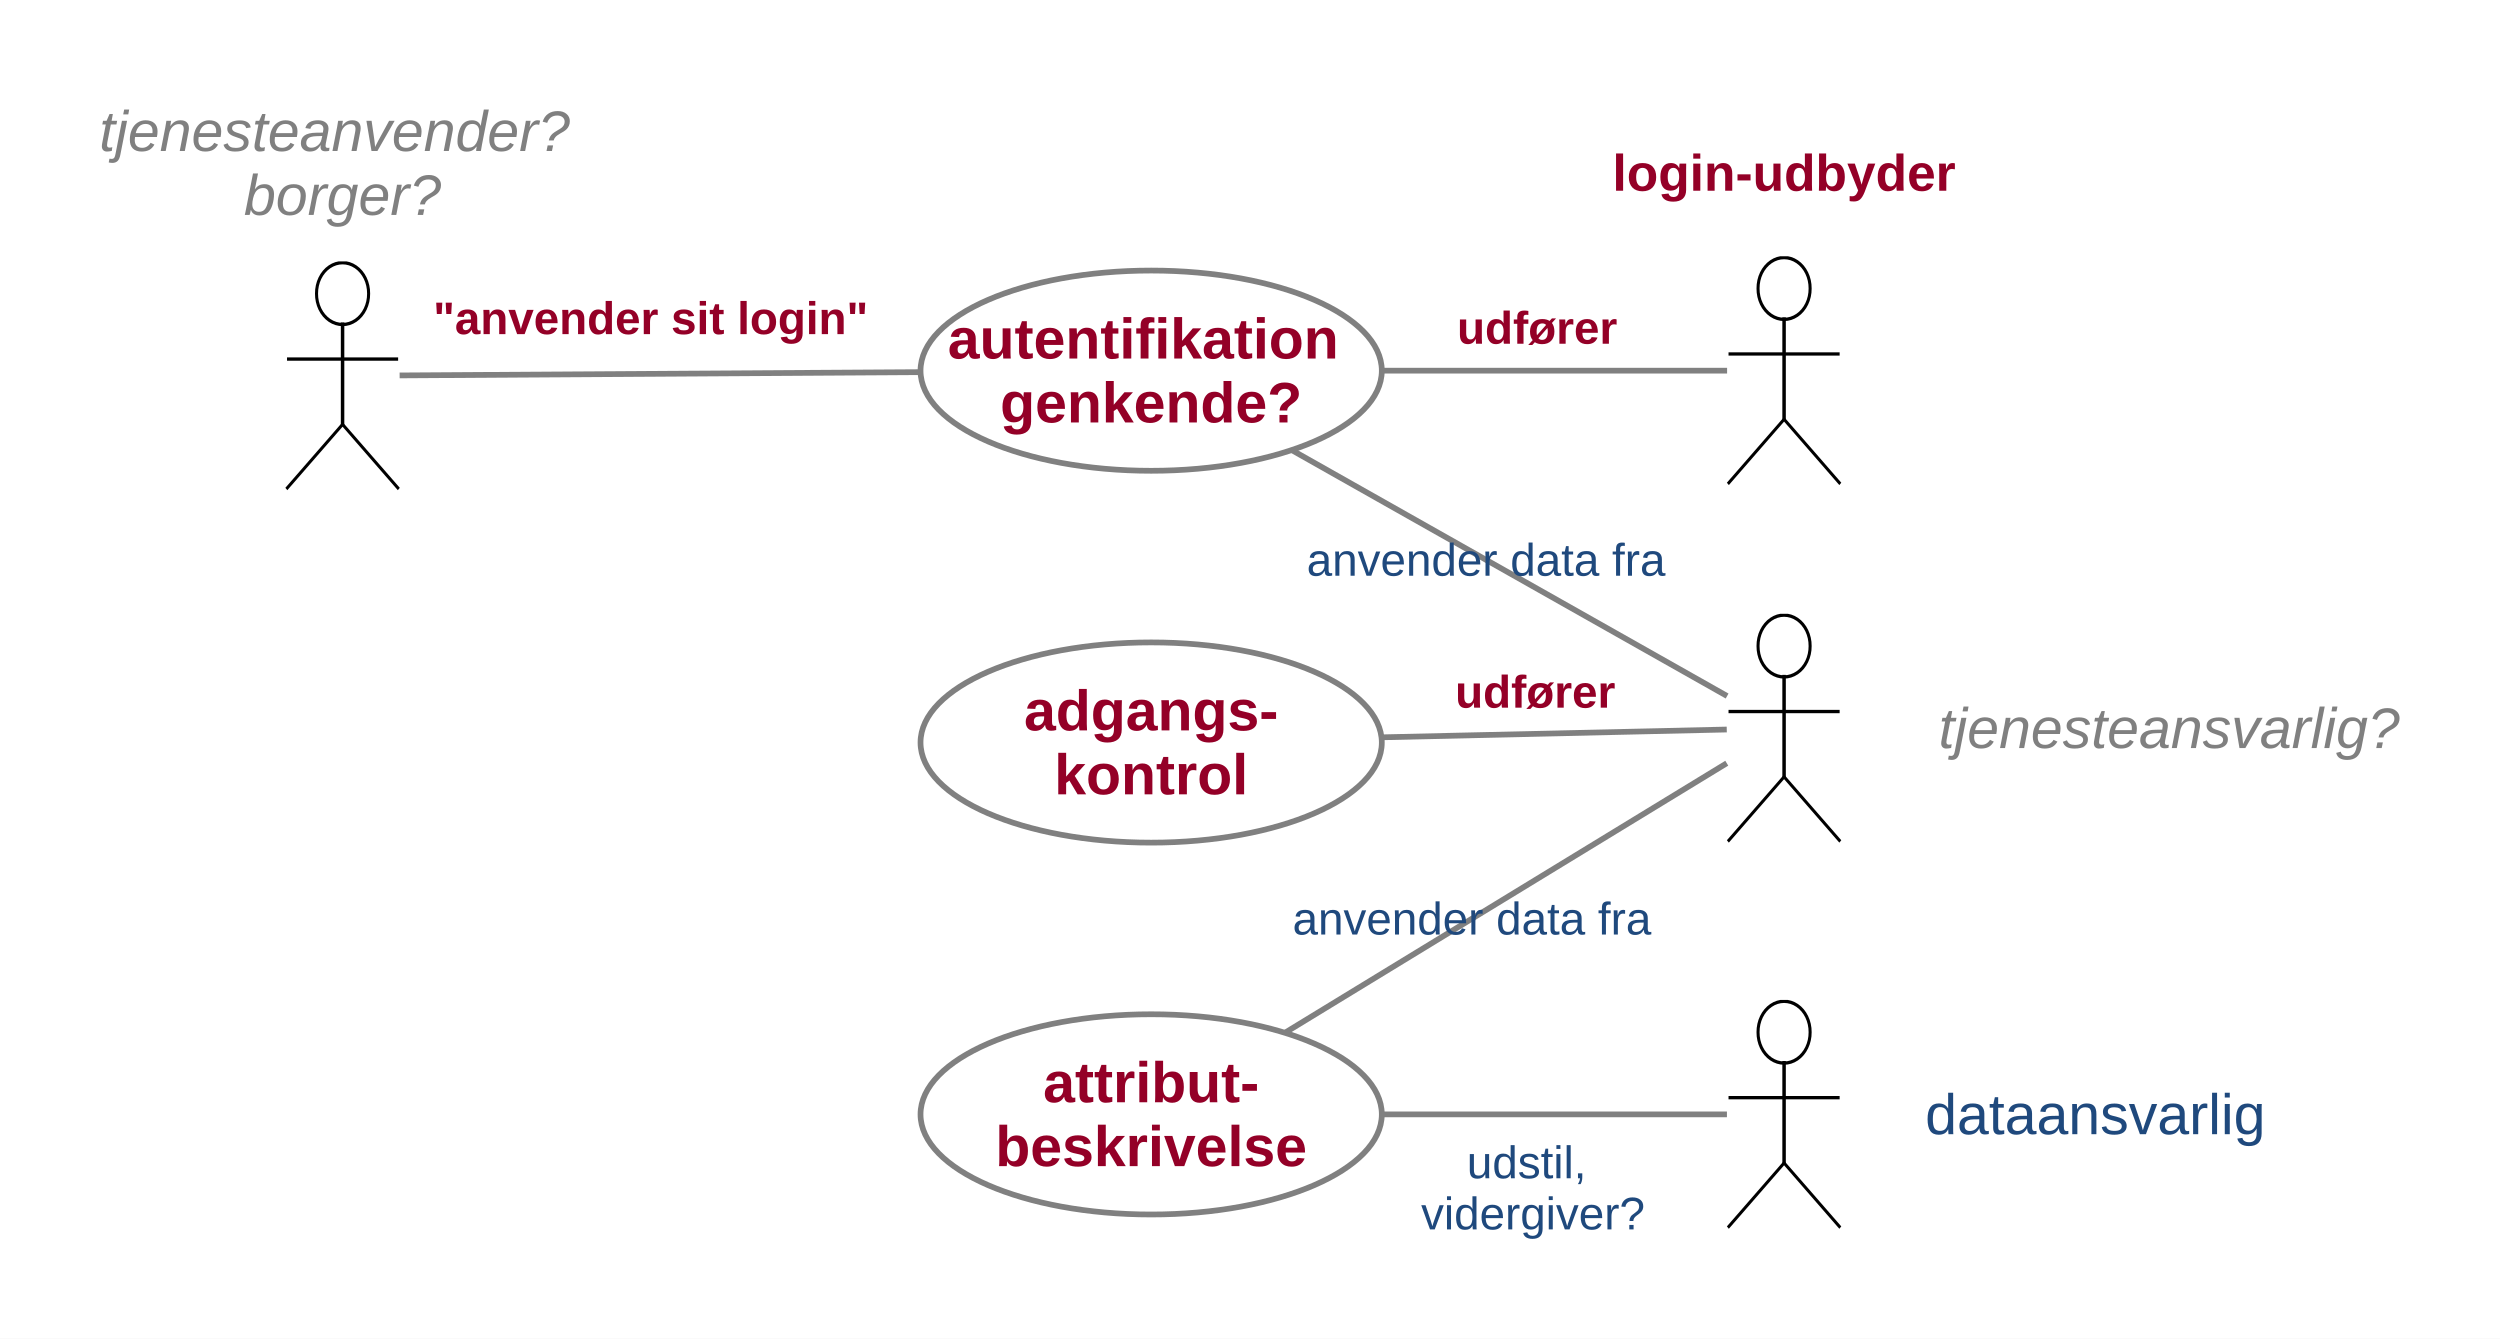
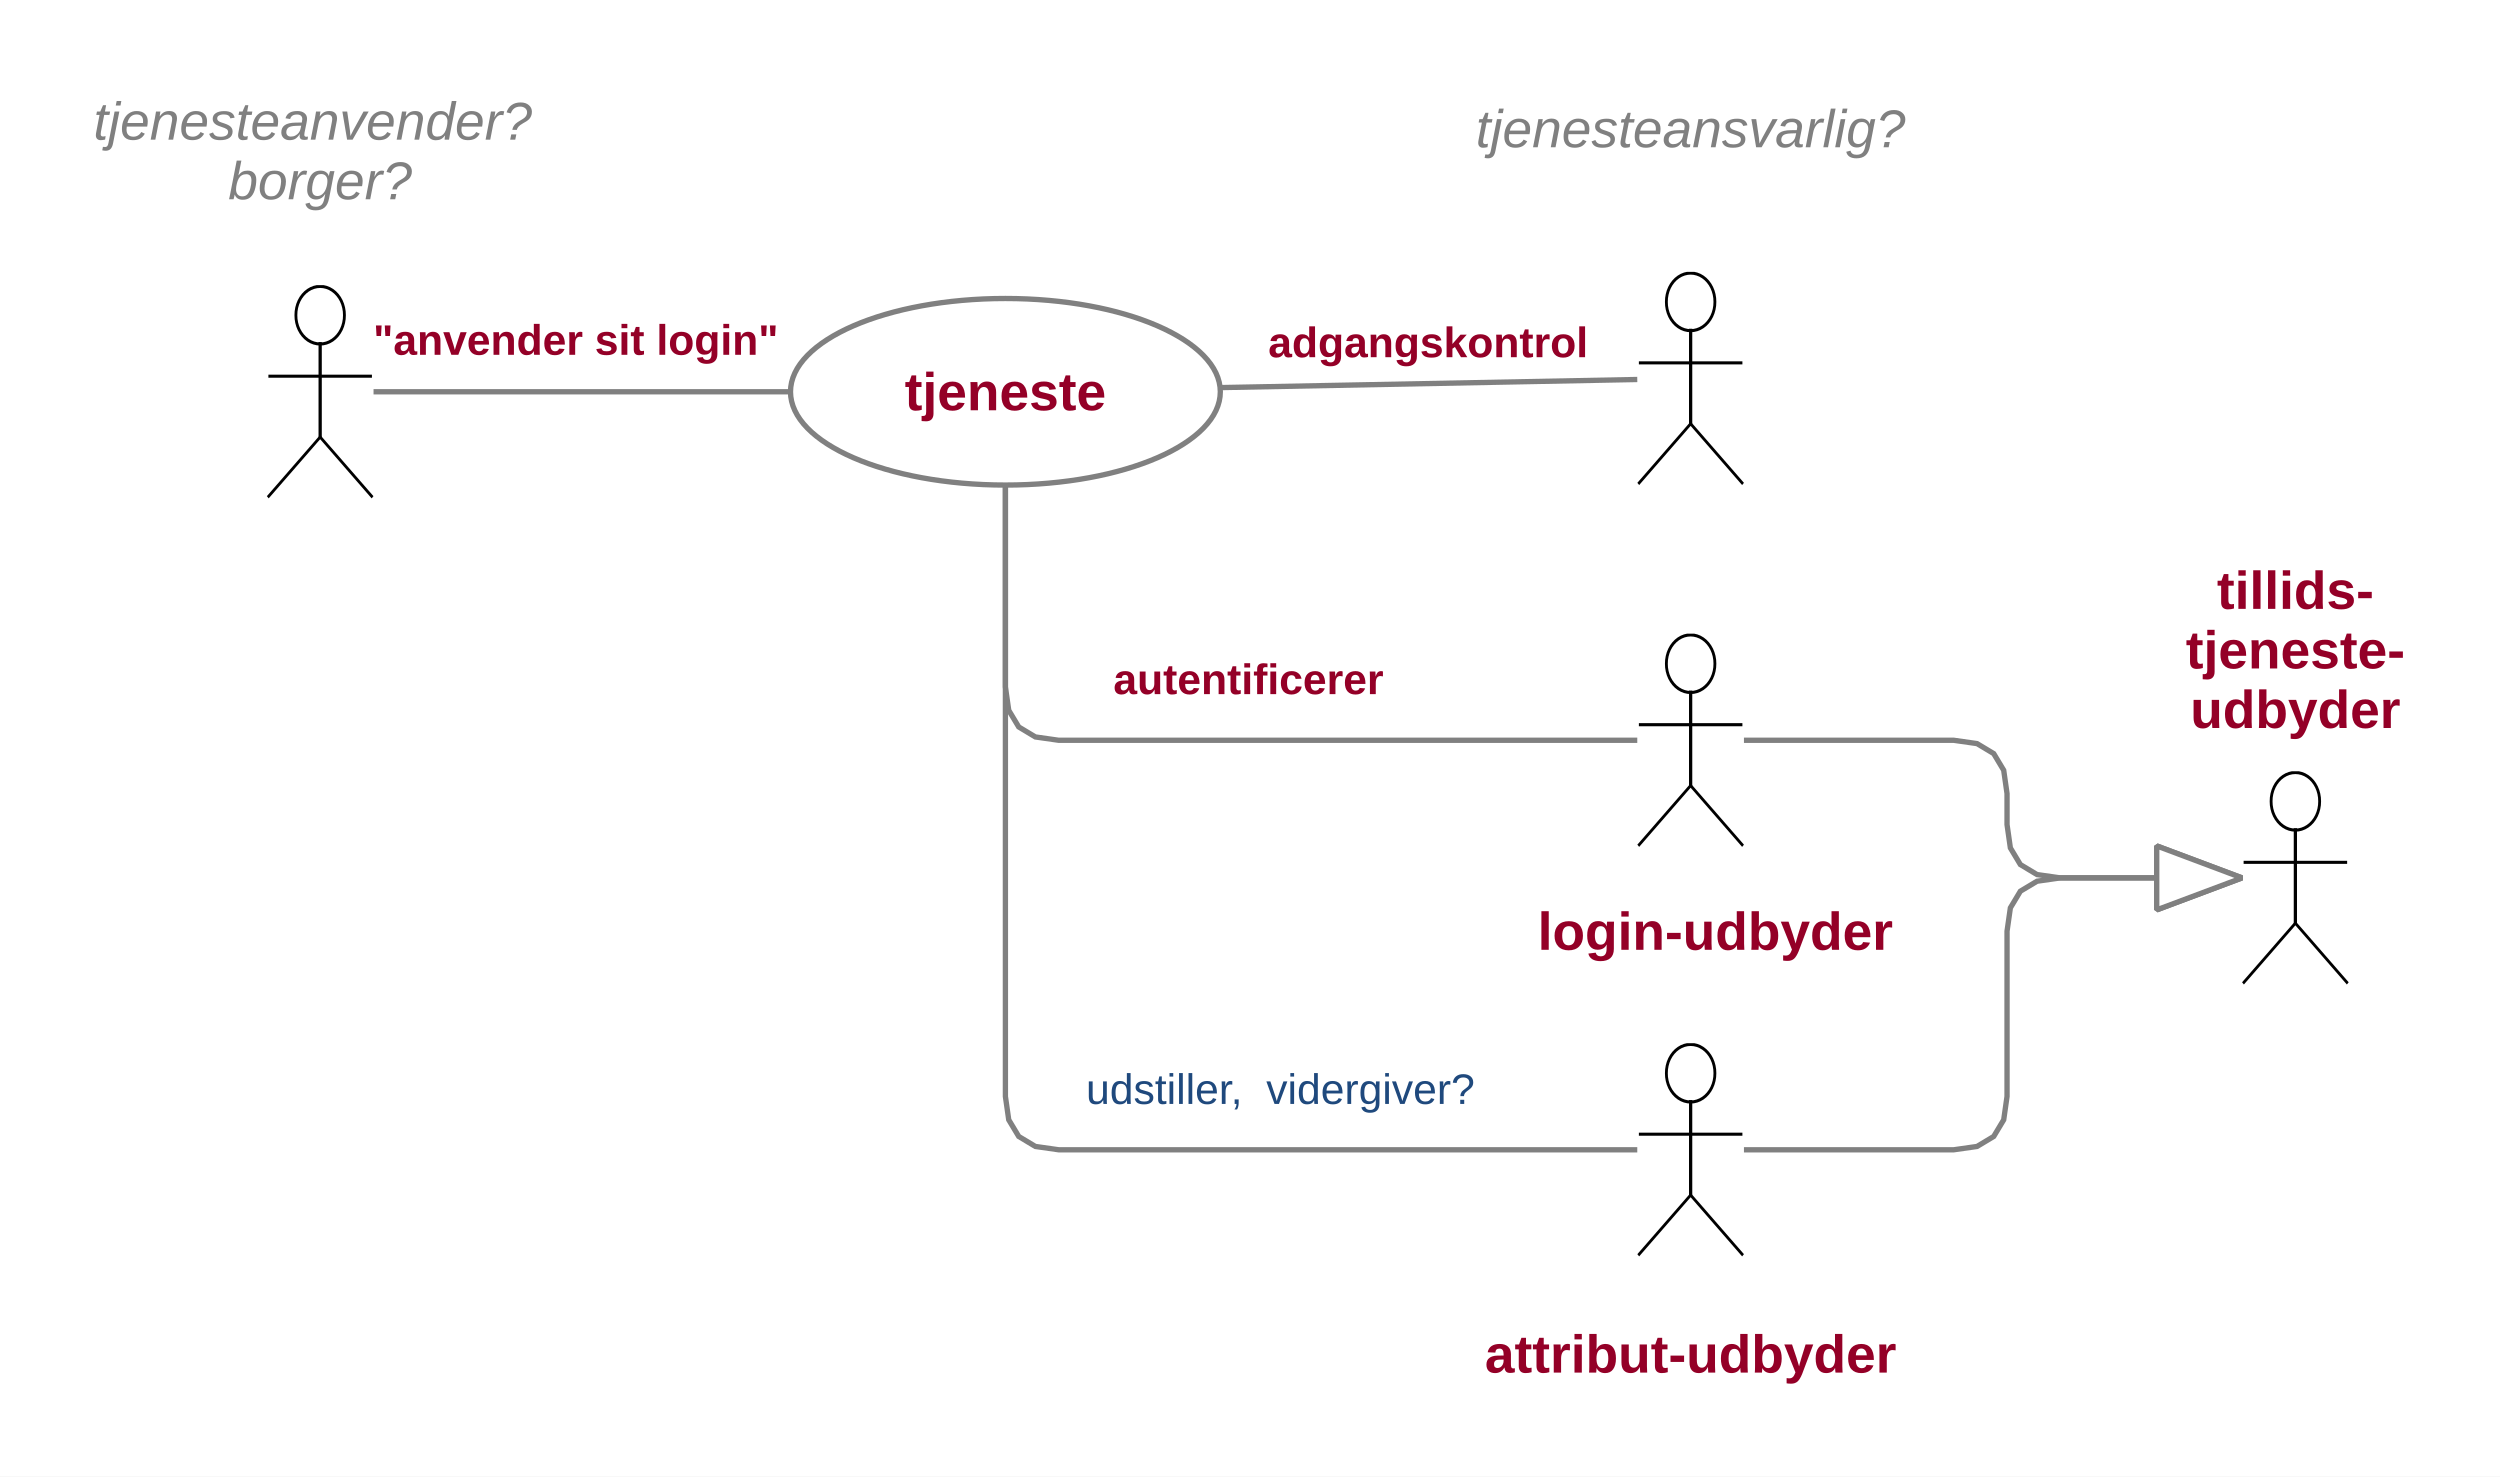
- <svg xmlns="http://www.w3.org/2000/svg" fill-opacity="1" color-rendering="auto" color-interpolation="auto" text-rendering="auto" stroke="black" stroke-linecap="square" width="437" stroke-miterlimit="10" shape-rendering="auto" stroke-opacity="1" fill="black" stroke-dasharray="none" font-weight="normal" stroke-width="1" height="234" font-family="'Dialog'" font-style="normal" stroke-linejoin="miter" font-size="12px" stroke-dashoffset="0" image-rendering="auto">
+ <svg xmlns="http://www.w3.org/2000/svg" fill-opacity="1" color-rendering="auto" color-interpolation="auto" text-rendering="auto" stroke="black" stroke-linecap="square" width="469" stroke-miterlimit="10" shape-rendering="auto" stroke-opacity="1" fill="black" stroke-dasharray="none" font-weight="normal" stroke-width="1" height="277" font-family="'Dialog'" font-style="normal" stroke-linejoin="miter" font-size="12px" stroke-dashoffset="0" image-rendering="auto">
  <defs id="genericDefs" />
  <g>
-     <g fill="white" text-rendering="geometricPrecision" shape-rendering="geometricPrecision" transform="translate(-24,-21)" stroke="white">
-       <rect x="24" width="437" height="234" y="21" clip-path="url(#clipPath2)" stroke="none" />
+     <g fill="white" text-rendering="geometricPrecision" shape-rendering="geometricPrecision" transform="translate(-615,-431)" stroke="white">
+       <rect x="615" width="469" height="277" y="431" clip-path="url(#clipPath2)" stroke="none" />
    </g>
-     <g stroke-linecap="butt" font-size="10px" transform="matrix(1,0,0,1,-24,-21)" fill="rgb(148,0,39)" text-rendering="geometricPrecision" font-family="'Arial'" shape-rendering="geometricPrecision" stroke="rgb(148,0,39)" font-weight="bold" stroke-miterlimit="1.45">
-       <text x="189.668" xml:space="preserve" y="83.674" clip-path="url(#clipPath2)" stroke="none">autentifikation </text>
-       <text x="198.83" xml:space="preserve" y="94.846" clip-path="url(#clipPath2)" stroke="none">genkende?</text>
-     </g>
-     <g stroke-linecap="butt" transform="matrix(1,0,0,1,-24,-21)" fill="gray" text-rendering="geometricPrecision" shape-rendering="geometricPrecision" stroke="gray" stroke-miterlimit="1.45">
-       <ellipse rx="40.317" fill="none" ry="17.5" clip-path="url(#clipPath2)" cx="225.224" cy="85.793" />
-     </g>
-     <g stroke-linecap="butt" font-size="10px" transform="matrix(1,0,0,1,-24,-21)" fill="rgb(148,0,39)" text-rendering="geometricPrecision" font-family="'Arial'" shape-rendering="geometricPrecision" stroke="rgb(148,0,39)" font-weight="bold" stroke-miterlimit="1.45">
-       <text x="203" xml:space="preserve" y="148.674" clip-path="url(#clipPath2)" stroke="none">adgangs-</text>
-       <text x="208.281" xml:space="preserve" y="159.846" clip-path="url(#clipPath2)" stroke="none">kontrol</text>
-     </g>
-     <g stroke-linecap="butt" transform="matrix(1,0,0,1,-24,-21)" fill="gray" text-rendering="geometricPrecision" shape-rendering="geometricPrecision" stroke="gray" stroke-miterlimit="1.45">
-       <ellipse rx="40.317" fill="none" ry="17.5" clip-path="url(#clipPath2)" cx="225.224" cy="150.793" />
-     </g>
-     <g text-rendering="geometricPrecision" shape-rendering="geometricPrecision" transform="matrix(0.4914,0,0,0.5809,301.784,174.7929)">
+     <g text-rendering="geometricPrecision" shape-rendering="geometricPrecision" transform="matrix(0.4914,0,0,0.5809,307.0905,118.8761)">
      <g clip-path="url(#clipPath3)">
        <svg opacity="1" writing-mode="lr-tb" stop-color="rgb(0, 0, 0)" shape-rendering="auto" glyph-orientation-horizontal="0deg" color-profile="auto" lighting-color="rgb(255, 255, 255)" color="rgb(0, 0, 0)" font-weight="400" alignment-baseline="auto" font-style="normal" version="1.0" color-interpolation-filters="linearrgb" text-anchor="start" stroke-linecap="butt" color-interpolation="srgb" font-variant="normal" word-spacing="normal" fill-opacity="1" text-rendering="auto" clip-path="none" text-decoration="none" letter-spacing="normal" glyph-orientation-vertical="auto" display="inline" font-size-adjust="none" overflow="hidden" fill="rgb(0, 0, 0)" font-stretch="normal" stroke-dasharray="none" id="svg1.svg2" stroke-miterlimit="4" stop-opacity="1" color-rendering="auto" font-size="12" pointer-events="visiblepainted" mask="none" direction="ltr" baseline-shift="baseline" enable-background="accumulate" fill-rule="nonzero" image-rendering="auto" stroke-dashoffset="0" marker-end="none" width="41" clip="auto" cursor="auto" stroke="none" filter="none" visibility="visible" kerning="auto" stroke-width="1" font-family="&quot;Arial&quot;,&quot;Helvetica&quot;,sans-serif" flood-opacity="1" clip-rule="nonzero" src="none" height="68.997" unicode-bidi="normal" stroke-linejoin="miter" stroke-opacity="1" flood-color="rgb(0, 0, 0)" dominant-baseline="auto" marker-start="none" marker-mid="none">
          <defs id="svg1.defs4">
            <clipPath clipPathUnits="userSpaceOnUse" id="clipPath1">
-               <path d="M0 0 L437 0 L437 234 L0 234 L0 0 Z" />
+               <path d="M0 0 L469 0 L469 277 L0 277 L0 0 Z" />
            </clipPath>
            <clipPath clipPathUnits="userSpaceOnUse" id="clipPath2">
-               <path d="M24 21 L461 21 L461 255 L24 255 L24 21 Z" />
+               <path d="M615 431 L1084 431 L1084 708 L615 708 L615 431 Z" />
            </clipPath>
            <clipPath clipPathUnits="userSpaceOnUse" id="clipPath3">
-               <path d="M-614.086 -300.888 L275.145 -300.888 L275.145 101.919 L-614.086 101.919 L-614.086 -300.888 Z" />
+               <path d="M-624.884 -204.633 L329.462 -204.633 L329.462 272.194 L-624.884 272.194 L-624.884 -204.633 Z" />
            </clipPath>
            <clipPath clipPathUnits="userSpaceOnUse" id="clipPath4">
-               <path d="M-101.351 -78.645 L787.88 -78.645 L787.88 324.162 L-101.351 324.162 L-101.351 -78.645 Z" />
+               <path d="M-101.721 -92.09 L852.625 -92.09 L852.625 384.738 L-101.721 384.738 L-101.721 -92.09 Z" />
            </clipPath>
            <clipPath clipPathUnits="userSpaceOnUse" id="clipPath5">
-               <path d="M-614.086 -184.694 L275.145 -184.694 L275.145 218.113 L-614.086 218.113 L-614.086 -184.694 Z" />
+               <path d="M-624.884 -336.876 L329.462 -336.876 L329.462 139.951 L-624.884 139.951 L-624.884 -336.876 Z" />
            </clipPath>
            <clipPath clipPathUnits="userSpaceOnUse" id="clipPath6">
-               <path d="M-614.086 -77.106 L275.145 -77.106 L275.145 325.701 L-614.086 325.701 L-614.086 -77.106 Z" />
+               <path d="M-624.884 -87.786 L329.462 -87.786 L329.462 389.041 L-624.884 389.041 L-624.884 -87.786 Z" />
+             </clipPath>
+             <clipPath clipPathUnits="userSpaceOnUse" id="clipPath7">
+               <path d="M-855.734 -249.074 L98.612 -249.074 L98.612 227.753 L-855.734 227.753 L-855.734 -249.074 Z" />
            </clipPath>
          </defs>
          <g id="svg1.layer1" transform="translate(-29.5,-42.95948)">
            <a id="svg1.a3142" transform="matrix(1.087391,0,0,1,-4.4742,0)">
              <path transform="translate(11.58689,5.290899)" style="fill:none;fill-rule:evenodd;stroke:#000000;stroke-width:1px;stroke-linecap:butt;stroke-linejoin:miter;stroke-opacity:1" id="svg1.path2160" d="M 47.029 47.37 A 8.52 9.201 0 1 1  29.99,47.37 A 8.52 9.201 0 1 1  47.029 47.37 z" />
            </a>
            <path style="fill:none" d="M 47.711 48.392 A 3.749 0 0 1 1  40.213,48.392 A 3.749 0 0 1 1  47.711 48.392 z" id="svg1.path3134" />
            <path style="fill:none;fill-rule:evenodd;stroke:#000000;stroke-width:1.243px;stroke-linecap:butt;stroke-linejoin:miter;stroke-opacity:1" d="M 50,61.337 C 50,91.363 50,92.248 50,92.248" id="svg1.path3136" />
            <path style="fill:none;fill-rule:evenodd;stroke:#000000;stroke-width:1px;stroke-linecap:butt;stroke-linejoin:miter;stroke-opacity:1" d="M 69.761,72.362 C 69.761,72.362 69.761,72.362 50.239,72.362 C 30.239,72.362 30.239,72.362 30.239,72.362 L 30.239,72.362" id="svg1.path3138" />
            <path style="fill:none;fill-rule:evenodd;stroke:#000000;stroke-width:1px;stroke-linecap:butt;stroke-linejoin:miter;stroke-opacity:1" d="M 30,111.457 C 30,111.457 30,111.457 50,92.014 C 70,111.457 70,111.457 70,111.457" id="svg1.path3140" />
          </g>
        </svg>
      </g>
    </g>
-     <g stroke-linecap="butt" font-size="10px" transform="matrix(1,0,0,1,-24,-21)" fill="rgb(31,73,125)" text-rendering="geometricPrecision" font-family="'Arial'" shape-rendering="geometricPrecision" stroke="rgb(31,73,125)" stroke-miterlimit="1.45">
-       <text x="360.52" xml:space="preserve" y="219.26" clip-path="url(#clipPath2)" stroke="none">dataansvarlig</text>
+     <g stroke-linecap="butt" font-size="10px" transform="matrix(1,0,0,1,-615,-431)" fill="rgb(148,0,39)" text-rendering="geometricPrecision" font-family="'Arial'" shape-rendering="geometricPrecision" stroke="rgb(148,0,39)" font-weight="bold" stroke-miterlimit="1.45">
+       <text x="903.466" xml:space="preserve" y="609.191" clip-path="url(#clipPath2)" stroke="none">login-udbyder</text>
    </g>
-     <g text-rendering="geometricPrecision" shape-rendering="geometricPrecision" transform="matrix(0.4914,0,0,0.5809,49.8075,45.6869)">
+     <g stroke-linecap="butt" font-size="10px" transform="matrix(1,0,0,1,-615,-431)" fill="rgb(148,0,39)" text-rendering="geometricPrecision" font-family="'Arial'" shape-rendering="geometricPrecision" stroke="rgb(148,0,39)" font-weight="bold" stroke-miterlimit="1.45">
+       <text x="784.718" xml:space="preserve" y="507.964" clip-path="url(#clipPath2)" stroke="none">tjeneste</text>
+     </g>
+     <g stroke-linecap="butt" transform="matrix(1,0,0,1,-615,-431)" fill="gray" text-rendering="geometricPrecision" shape-rendering="geometricPrecision" stroke="gray" stroke-miterlimit="1.45">
+       <ellipse rx="40.317" fill="none" ry="17.5" clip-path="url(#clipPath2)" cx="803.614" cy="504.497" />
+     </g>
+     <g text-rendering="geometricPrecision" shape-rendering="geometricPrecision" transform="matrix(0.4914,0,0,0.5809,49.9892,53.497)">
      <g clip-path="url(#clipPath4)">
        <svg opacity="1" writing-mode="lr-tb" stop-color="rgb(0, 0, 0)" shape-rendering="auto" glyph-orientation-horizontal="0deg" color-profile="auto" lighting-color="rgb(255, 255, 255)" color="rgb(0, 0, 0)" font-weight="400" alignment-baseline="auto" font-style="normal" version="1.0" color-interpolation-filters="linearrgb" text-anchor="start" stroke-linecap="butt" color-interpolation="srgb" font-variant="normal" word-spacing="normal" fill-opacity="1" text-rendering="auto" clip-path="none" text-decoration="none" letter-spacing="normal" glyph-orientation-vertical="auto" display="inline" font-size-adjust="none" overflow="hidden" fill="rgb(0, 0, 0)" font-stretch="normal" stroke-dasharray="none" id="svg2.svg2" stroke-miterlimit="4" stop-opacity="1" color-rendering="auto" font-size="12" pointer-events="visiblepainted" mask="none" direction="ltr" baseline-shift="baseline" enable-background="accumulate" fill-rule="nonzero" image-rendering="auto" stroke-dashoffset="0" marker-end="none" width="41" clip="auto" cursor="auto" stroke="none" filter="none" visibility="visible" kerning="auto" stroke-width="1" font-family="&quot;Arial&quot;,&quot;Helvetica&quot;,sans-serif" flood-opacity="1" clip-rule="nonzero" src="none" height="68.997" unicode-bidi="normal" stroke-linejoin="miter" stroke-opacity="1" flood-color="rgb(0, 0, 0)" dominant-baseline="auto" marker-start="none" marker-mid="none">
          <defs id="svg2.defs4" />
          <g id="svg2.layer1" transform="translate(-29.5,-42.95948)">
            <a id="svg2.a3142" transform="matrix(1.087391,0,0,1,-4.4742,0)">
              <path transform="translate(11.58689,5.290899)" style="fill:none;fill-rule:evenodd;stroke:#000000;stroke-width:1px;stroke-linecap:butt;stroke-linejoin:miter;stroke-opacity:1" id="svg2.path2160" d="M 47.029 47.37 A 8.52 9.201 0 1 1  29.99,47.37 A 8.52 9.201 0 1 1  47.029 47.37 z" />
            </a>
            <path style="fill:none" d="M 47.711 48.392 A 3.749 0 0 1 1  40.213,48.392 A 3.749 0 0 1 1  47.711 48.392 z" id="svg2.path3134" />
            <path style="fill:none;fill-rule:evenodd;stroke:#000000;stroke-width:1.243px;stroke-linecap:butt;stroke-linejoin:miter;stroke-opacity:1" d="M 50,61.337 C 50,91.363 50,92.248 50,92.248" id="svg2.path3136" />
            <path style="fill:none;fill-rule:evenodd;stroke:#000000;stroke-width:1px;stroke-linecap:butt;stroke-linejoin:miter;stroke-opacity:1" d="M 69.761,72.362 C 69.761,72.362 69.761,72.362 50.239,72.362 C 30.239,72.362 30.239,72.362 30.239,72.362 L 30.239,72.362" id="svg2.path3138" />
            <path style="fill:none;fill-rule:evenodd;stroke:#000000;stroke-width:1px;stroke-linecap:butt;stroke-linejoin:miter;stroke-opacity:1" d="M 30,111.457 C 30,111.457 30,111.457 50,92.014 C 70,111.457 70,111.457 70,111.457" id="svg2.path3140" />
          </g>
        </svg>
      </g>
    </g>
-     <g stroke-linecap="butt" font-size="10px" transform="matrix(1,0,0,1,-24,-21)" fill="gray" text-rendering="geometricPrecision" font-family="'Arial'" shape-rendering="geometricPrecision" font-style="italic" stroke="gray" stroke-miterlimit="1.45">
-       <text x="41.35" xml:space="preserve" y="47.396" clip-path="url(#clipPath2)" stroke="none">tjenesteanvender? </text>
-       <text x="66.648" xml:space="preserve" y="58.568" clip-path="url(#clipPath2)" stroke="none">borger?</text>
+     <g stroke-linecap="butt" font-size="10px" transform="matrix(1,0,0,1,-615,-431)" fill="gray" text-rendering="geometricPrecision" font-family="'Arial'" shape-rendering="geometricPrecision" font-style="italic" stroke="gray" stroke-miterlimit="1.45">
+       <text x="632.532" xml:space="preserve" y="457.207" clip-path="url(#clipPath2)" stroke="none">tjenesteanvender? </text>
+       <text x="657.83" xml:space="preserve" y="468.379" clip-path="url(#clipPath2)" stroke="none">borger?</text>
    </g>
-     <g text-rendering="geometricPrecision" shape-rendering="geometricPrecision" transform="matrix(0.4914,0,0,0.5809,301.784,107.2929)">
+     <g text-rendering="geometricPrecision" shape-rendering="geometricPrecision" transform="matrix(0.4914,0,0,0.5809,307.0905,195.6992)">
      <g clip-path="url(#clipPath5)">
        <svg opacity="1" writing-mode="lr-tb" stop-color="rgb(0, 0, 0)" shape-rendering="auto" glyph-orientation-horizontal="0deg" color-profile="auto" lighting-color="rgb(255, 255, 255)" color="rgb(0, 0, 0)" font-weight="400" alignment-baseline="auto" font-style="normal" version="1.0" color-interpolation-filters="linearrgb" text-anchor="start" stroke-linecap="butt" color-interpolation="srgb" font-variant="normal" word-spacing="normal" fill-opacity="1" text-rendering="auto" clip-path="none" text-decoration="none" letter-spacing="normal" glyph-orientation-vertical="auto" display="inline" font-size-adjust="none" overflow="hidden" fill="rgb(0, 0, 0)" font-stretch="normal" stroke-dasharray="none" id="svg3.svg2" stroke-miterlimit="4" stop-opacity="1" color-rendering="auto" font-size="12" pointer-events="visiblepainted" mask="none" direction="ltr" baseline-shift="baseline" enable-background="accumulate" fill-rule="nonzero" image-rendering="auto" stroke-dashoffset="0" marker-end="none" width="41" clip="auto" cursor="auto" stroke="none" filter="none" visibility="visible" kerning="auto" stroke-width="1" font-family="&quot;Arial&quot;,&quot;Helvetica&quot;,sans-serif" flood-opacity="1" clip-rule="nonzero" src="none" height="68.997" unicode-bidi="normal" stroke-linejoin="miter" stroke-opacity="1" flood-color="rgb(0, 0, 0)" dominant-baseline="auto" marker-start="none" marker-mid="none">
          <defs id="svg3.defs4" />
          <g id="svg3.layer1" transform="translate(-29.5,-42.95948)">
            <a id="svg3.a3142" transform="matrix(1.087391,0,0,1,-4.4742,0)">
              <path transform="translate(11.58689,5.290899)" style="fill:none;fill-rule:evenodd;stroke:#000000;stroke-width:1px;stroke-linecap:butt;stroke-linejoin:miter;stroke-opacity:1" id="svg3.path2160" d="M 47.029 47.37 A 8.52 9.201 0 1 1  29.99,47.37 A 8.52 9.201 0 1 1  47.029 47.37 z" />
            </a>
            <path style="fill:none" d="M 47.711 48.392 A 3.749 0 0 1 1  40.213,48.392 A 3.749 0 0 1 1  47.711 48.392 z" id="svg3.path3134" />
            <path style="fill:none;fill-rule:evenodd;stroke:#000000;stroke-width:1.243px;stroke-linecap:butt;stroke-linejoin:miter;stroke-opacity:1" d="M 50,61.337 C 50,91.363 50,92.248 50,92.248" id="svg3.path3136" />
            <path style="fill:none;fill-rule:evenodd;stroke:#000000;stroke-width:1px;stroke-linecap:butt;stroke-linejoin:miter;stroke-opacity:1" d="M 69.761,72.362 C 69.761,72.362 69.761,72.362 50.239,72.362 C 30.239,72.362 30.239,72.362 30.239,72.362 L 30.239,72.362" id="svg3.path3138" />
            <path style="fill:none;fill-rule:evenodd;stroke:#000000;stroke-width:1px;stroke-linecap:butt;stroke-linejoin:miter;stroke-opacity:1" d="M 30,111.457 C 30,111.457 30,111.457 50,92.014 C 70,111.457 70,111.457 70,111.457" id="svg3.path3140" />
          </g>
        </svg>
      </g>
    </g>
-     <g stroke-linecap="butt" font-size="10px" transform="matrix(1,0,0,1,-24,-21)" fill="gray" text-rendering="geometricPrecision" font-family="'Arial'" shape-rendering="geometricPrecision" font-style="italic" stroke="gray" stroke-miterlimit="1.45">
-       <text x="362.871" xml:space="preserve" y="151.76" clip-path="url(#clipPath2)" stroke="none">tjenesteansvarlig?</text>
+     <g stroke-linecap="butt" font-size="10px" transform="matrix(1,0,0,1,-615,-431)" fill="rgb(148,0,39)" text-rendering="geometricPrecision" font-family="'Arial'" shape-rendering="geometricPrecision" stroke="rgb(148,0,39)" font-weight="bold" stroke-miterlimit="1.45">
+       <text x="893.557" xml:space="preserve" y="688.503" clip-path="url(#clipPath2)" stroke="none">attribut-udbyder</text>
    </g>
-     <g text-rendering="geometricPrecision" shape-rendering="geometricPrecision" transform="matrix(0.4914,0,0,0.5809,301.784,44.7929)">
+     <g text-rendering="geometricPrecision" shape-rendering="geometricPrecision" transform="matrix(0.4914,0,0,0.5809,307.0905,50.997)">
      <g clip-path="url(#clipPath6)">
        <svg opacity="1" writing-mode="lr-tb" stop-color="rgb(0, 0, 0)" shape-rendering="auto" glyph-orientation-horizontal="0deg" color-profile="auto" lighting-color="rgb(255, 255, 255)" color="rgb(0, 0, 0)" font-weight="400" alignment-baseline="auto" font-style="normal" version="1.0" color-interpolation-filters="linearrgb" text-anchor="start" stroke-linecap="butt" color-interpolation="srgb" font-variant="normal" word-spacing="normal" fill-opacity="1" text-rendering="auto" clip-path="none" text-decoration="none" letter-spacing="normal" glyph-orientation-vertical="auto" display="inline" font-size-adjust="none" overflow="hidden" fill="rgb(0, 0, 0)" font-stretch="normal" stroke-dasharray="none" id="svg4.svg2" stroke-miterlimit="4" stop-opacity="1" color-rendering="auto" font-size="12" pointer-events="visiblepainted" mask="none" direction="ltr" baseline-shift="baseline" enable-background="accumulate" fill-rule="nonzero" image-rendering="auto" stroke-dashoffset="0" marker-end="none" width="41" clip="auto" cursor="auto" stroke="none" filter="none" visibility="visible" kerning="auto" stroke-width="1" font-family="&quot;Arial&quot;,&quot;Helvetica&quot;,sans-serif" flood-opacity="1" clip-rule="nonzero" src="none" height="68.997" unicode-bidi="normal" stroke-linejoin="miter" stroke-opacity="1" flood-color="rgb(0, 0, 0)" dominant-baseline="auto" marker-start="none" marker-mid="none">
          <defs id="svg4.defs4" />
          <g id="svg4.layer1" transform="translate(-29.5,-42.95948)">
            <a id="svg4.a3142" transform="matrix(1.087391,0,0,1,-4.4742,0)">
              <path transform="translate(11.58689,5.290899)" style="fill:none;fill-rule:evenodd;stroke:#000000;stroke-width:1px;stroke-linecap:butt;stroke-linejoin:miter;stroke-opacity:1" id="svg4.path2160" d="M 47.029 47.37 A 8.52 9.201 0 1 1  29.99,47.37 A 8.52 9.201 0 1 1  47.029 47.37 z" />
            </a>
            <path style="fill:none" d="M 47.711 48.392 A 3.749 0 0 1 1  40.213,48.392 A 3.749 0 0 1 1  47.711 48.392 z" id="svg4.path3134" />
            <path style="fill:none;fill-rule:evenodd;stroke:#000000;stroke-width:1.243px;stroke-linecap:butt;stroke-linejoin:miter;stroke-opacity:1" d="M 50,61.337 C 50,91.363 50,92.248 50,92.248" id="svg4.path3136" />
            <path style="fill:none;fill-rule:evenodd;stroke:#000000;stroke-width:1px;stroke-linecap:butt;stroke-linejoin:miter;stroke-opacity:1" d="M 69.761,72.362 C 69.761,72.362 69.761,72.362 50.239,72.362 C 30.239,72.362 30.239,72.362 30.239,72.362 L 30.239,72.362" id="svg4.path3138" />
            <path style="fill:none;fill-rule:evenodd;stroke:#000000;stroke-width:1px;stroke-linecap:butt;stroke-linejoin:miter;stroke-opacity:1" d="M 30,111.457 C 30,111.457 30,111.457 50,92.014 C 70,111.457 70,111.457 70,111.457" id="svg4.path3140" />
          </g>
        </svg>
      </g>
    </g>
-     <g stroke-linecap="butt" font-size="9px" transform="matrix(1,0,0,1,-24,-21)" fill="rgb(148,0,39)" text-rendering="geometricPrecision" font-family="'Arial'" shape-rendering="geometricPrecision" stroke="rgb(148,0,39)" font-weight="bold" stroke-miterlimit="1.45">
-       <text x="305.861" xml:space="preserve" y="54.343" clip-path="url(#clipPath2)" stroke="none">login-udbyder</text>
-       <text x="206.34" xml:space="preserve" font-size="10px" y="213.674" clip-path="url(#clipPath2)" stroke="none">attribut-</text>
-       <text x="197.981" xml:space="preserve" font-size="10px" y="224.846" clip-path="url(#clipPath2)" stroke="none">beskrivelse</text>
+     <g stroke-linecap="butt" font-size="10px" transform="matrix(1,0,0,1,-615,-431)" fill="gray" text-rendering="geometricPrecision" font-family="'Arial'" shape-rendering="geometricPrecision" font-style="italic" stroke="gray" stroke-miterlimit="1.45">
+       <text x="891.862" xml:space="preserve" y="458.623" clip-path="url(#clipPath2)" stroke="none">tjenesteansvarlig?</text>
    </g>
-     <g stroke-linecap="butt" transform="matrix(1,0,0,1,-24,-21)" fill="gray" text-rendering="geometricPrecision" shape-rendering="geometricPrecision" stroke="gray" stroke-miterlimit="1.45">
-       <ellipse rx="40.317" fill="none" ry="17.5" clip-path="url(#clipPath2)" cx="225.224" cy="215.793" />
-       <path fill="none" d="M93.855 86.624 L184.912 86.048" clip-path="url(#clipPath2)" />
+     <g text-rendering="geometricPrecision" shape-rendering="geometricPrecision" transform="matrix(0.4914,0,0,0.5809,420.5387,144.693)">
+       <g clip-path="url(#clipPath7)">
+         <svg opacity="1" writing-mode="lr-tb" stop-color="rgb(0, 0, 0)" shape-rendering="auto" glyph-orientation-horizontal="0deg" color-profile="auto" lighting-color="rgb(255, 255, 255)" color="rgb(0, 0, 0)" font-weight="400" alignment-baseline="auto" font-style="normal" version="1.0" color-interpolation-filters="linearrgb" text-anchor="start" stroke-linecap="butt" color-interpolation="srgb" font-variant="normal" word-spacing="normal" fill-opacity="1" text-rendering="auto" clip-path="none" text-decoration="none" letter-spacing="normal" glyph-orientation-vertical="auto" display="inline" font-size-adjust="none" overflow="hidden" fill="rgb(0, 0, 0)" font-stretch="normal" stroke-dasharray="none" id="svg5.svg2" stroke-miterlimit="4" stop-opacity="1" color-rendering="auto" font-size="12" pointer-events="visiblepainted" mask="none" direction="ltr" baseline-shift="baseline" enable-background="accumulate" fill-rule="nonzero" image-rendering="auto" stroke-dashoffset="0" marker-end="none" width="41" clip="auto" cursor="auto" stroke="none" filter="none" visibility="visible" kerning="auto" stroke-width="1" font-family="&quot;Arial&quot;,&quot;Helvetica&quot;,sans-serif" flood-opacity="1" clip-rule="nonzero" src="none" height="68.997" unicode-bidi="normal" stroke-linejoin="miter" stroke-opacity="1" flood-color="rgb(0, 0, 0)" dominant-baseline="auto" marker-start="none" marker-mid="none">
+           <defs id="svg5.defs4" />
+           <g id="svg5.layer1" transform="translate(-29.5,-42.95948)">
+             <a id="svg5.a3142" transform="matrix(1.087391,0,0,1,-4.4742,0)">
+               <path transform="translate(11.58689,5.290899)" style="fill:none;fill-rule:evenodd;stroke:#000000;stroke-width:1px;stroke-linecap:butt;stroke-linejoin:miter;stroke-opacity:1" id="svg5.path2160" d="M 47.029 47.37 A 8.52 9.201 0 1 1  29.99,47.37 A 8.52 9.201 0 1 1  47.029 47.37 z" />
+             </a>
+             <path style="fill:none" d="M 47.711 48.392 A 3.749 0 0 1 1  40.213,48.392 A 3.749 0 0 1 1  47.711 48.392 z" id="svg5.path3134" />
+             <path style="fill:none;fill-rule:evenodd;stroke:#000000;stroke-width:1.243px;stroke-linecap:butt;stroke-linejoin:miter;stroke-opacity:1" d="M 50,61.337 C 50,91.363 50,92.248 50,92.248" id="svg5.path3136" />
+             <path style="fill:none;fill-rule:evenodd;stroke:#000000;stroke-width:1px;stroke-linecap:butt;stroke-linejoin:miter;stroke-opacity:1" d="M 69.761,72.362 C 69.761,72.362 69.761,72.362 50.239,72.362 C 30.239,72.362 30.239,72.362 30.239,72.362 L 30.239,72.362" id="svg5.path3138" />
+             <path style="fill:none;fill-rule:evenodd;stroke:#000000;stroke-width:1px;stroke-linecap:butt;stroke-linejoin:miter;stroke-opacity:1" d="M 30,111.457 C 30,111.457 30,111.457 50,92.014 C 70,111.457 70,111.457 70,111.457" id="svg5.path3140" />
+           </g>
+         </svg>
+       </g>
    </g>
-     <g stroke-linecap="butt" font-size="8px" transform="matrix(1,0,0,1,-24,-21)" fill="rgb(148,0,39)" text-rendering="geometricPrecision" font-family="'Arial'" shape-rendering="geometricPrecision" stroke="rgb(148,0,39)" font-weight="bold" stroke-miterlimit="1.45">
-       <text x="99.718" xml:space="preserve" y="79.403" clip-path="url(#clipPath2)" stroke="none">"anvender sit login"</text>
+     <g stroke-linecap="butt" font-size="10px" transform="matrix(1,0,0,1,-615,-431)" fill="rgb(148,0,39)" text-rendering="geometricPrecision" font-family="'Arial'" shape-rendering="geometricPrecision" stroke="rgb(148,0,39)" font-weight="bold" stroke-miterlimit="1.45">
+       <text x="1030.891" xml:space="preserve" y="545.23" clip-path="url(#clipPath2)" stroke="none">tillids-</text>
+       <text x="1025.052" xml:space="preserve" y="556.402" clip-path="url(#clipPath2)" stroke="none">tjeneste-</text>
+       <text x="1025.889" xml:space="preserve" y="567.574" clip-path="url(#clipPath2)" stroke="none">udbyder</text>
    </g>
-     <g stroke-linecap="butt" transform="matrix(1,0,0,1,-24,-21)" fill="gray" text-rendering="geometricPrecision" shape-rendering="geometricPrecision" stroke="gray" stroke-miterlimit="1.45">
-       <path fill="none" d="M249.788 99.67 L325.898 142.666" clip-path="url(#clipPath2)" />
+     <g stroke-linecap="butt" transform="matrix(1,0,0,1,-615,-431)" fill="gray" text-rendering="geometricPrecision" shape-rendering="geometricPrecision" stroke="gray" stroke-miterlimit="1.45">
+       <path fill="none" d="M922.153 569.876 L813.614 569.876 L809.239 569.251 L806.114 567.376 L804.239 564.251 L803.614 559.876 L803.614 521.997" clip-path="url(#clipPath2)" />
    </g>
-     <g stroke-linecap="butt" font-size="8px" transform="matrix(1,0,0,1,-24,-21)" fill="rgb(31,73,125)" text-rendering="geometricPrecision" font-family="'Arial'" shape-rendering="geometricPrecision" stroke="rgb(31,73,125)" stroke-miterlimit="1.45">
-       <text x="252.411" xml:space="preserve" y="121.638" clip-path="url(#clipPath2)" stroke="none">anvender data fra</text>
+     <g stroke-linecap="butt" font-size="8px" transform="matrix(1,0,0,1,-615,-431)" fill="rgb(148,0,39)" text-rendering="geometricPrecision" font-family="'Arial'" shape-rendering="geometricPrecision" stroke="rgb(148,0,39)" font-weight="bold" stroke-miterlimit="1.45">
+       <text x="823.866" xml:space="preserve" y="561.216" clip-path="url(#clipPath2)" stroke="none">autentificerer</text>
    </g>
-     <g stroke-linecap="butt" transform="matrix(1,0,0,1,-24,-21)" fill="gray" text-rendering="geometricPrecision" shape-rendering="geometricPrecision" stroke="gray" stroke-miterlimit="1.45">
-       <path fill="none" d="M325.838 148.519 L265.487 149.883" clip-path="url(#clipPath2)" />
+     <g stroke-linecap="butt" transform="matrix(1,0,0,1,-615,-431)" fill="gray" text-rendering="geometricPrecision" shape-rendering="geometricPrecision" stroke="gray" stroke-miterlimit="1.45">
+       <path fill="none" d="M685.075 504.497 L763.297 504.497" clip-path="url(#clipPath2)" />
    </g>
-     <g stroke-linecap="butt" font-size="8px" transform="matrix(1,0,0,1,-24,-21)" fill="rgb(148,0,39)" text-rendering="geometricPrecision" font-family="'Arial'" shape-rendering="geometricPrecision" stroke="rgb(148,0,39)" font-weight="bold" stroke-miterlimit="1.45">
-       <text x="278.358" xml:space="preserve" y="144.703" clip-path="url(#clipPath2)" stroke="none">udfører</text>
+     <g stroke-linecap="butt" font-size="8px" transform="matrix(1,0,0,1,-615,-431)" fill="rgb(148,0,39)" text-rendering="geometricPrecision" font-family="'Arial'" shape-rendering="geometricPrecision" stroke="rgb(148,0,39)" font-weight="bold" stroke-miterlimit="1.45">
+       <text x="684.995" xml:space="preserve" y="497.553" clip-path="url(#clipPath2)" stroke="none">"anvender sit login"</text>
    </g>
-     <g stroke-linecap="butt" transform="matrix(1,0,0,1,-24,-21)" fill="gray" text-rendering="geometricPrecision" shape-rendering="geometricPrecision" stroke="gray" stroke-miterlimit="1.45">
-       <path fill="none" d="M265.541 85.793 L325.897 85.793" clip-path="url(#clipPath2)" />
+     <g stroke-linecap="butt" transform="matrix(1,0,0,1,-615,-431)" fill="gray" text-rendering="geometricPrecision" shape-rendering="geometricPrecision" stroke="gray" stroke-miterlimit="1.45">
+       <path fill="none" d="M803.614 521.997 L803.614 636.699 L804.239 641.074 L806.114 644.199 L809.239 646.074 L813.614 646.699 L922.153 646.699" clip-path="url(#clipPath2)" />
    </g>
-     <g stroke-linecap="butt" font-size="8px" transform="matrix(1,0,0,1,-24,-21)" fill="rgb(148,0,39)" text-rendering="geometricPrecision" font-family="'Arial'" shape-rendering="geometricPrecision" stroke="rgb(148,0,39)" font-weight="bold" stroke-miterlimit="1.45">
-       <text x="278.697" xml:space="preserve" y="81.081" clip-path="url(#clipPath2)" stroke="none">udfører</text>
+     <g stroke-linecap="butt" font-size="8px" transform="matrix(1,0,0,1,-615,-431)" fill="rgb(31,73,125)" text-rendering="geometricPrecision" font-family="'Arial'" shape-rendering="geometricPrecision" stroke="rgb(31,73,125)" stroke-miterlimit="1.45">
+       <text x="818.745" xml:space="preserve" y="638.102" clip-path="url(#clipPath2)" stroke="none">udstiller,  vidergiver?</text>
    </g>
-     <g stroke-linecap="butt" transform="matrix(1,0,0,1,-24,-21)" fill="gray" text-rendering="geometricPrecision" shape-rendering="geometricPrecision" stroke="gray" stroke-miterlimit="1.45">
-       <path fill="none" d="M325.838 154.407 L248.596 201.533" clip-path="url(#clipPath2)" />
+     <g stroke-linecap="butt" transform="matrix(1,0,0,1,-615,-431)" fill="gray" text-rendering="geometricPrecision" shape-rendering="geometricPrecision" stroke="gray" stroke-miterlimit="1.45">
+       <path fill="none" d="M922.153 502.192 L843.891 503.714" clip-path="url(#clipPath2)" />
    </g>
-     <g stroke-linecap="butt" font-size="8px" transform="matrix(1,0,0,1,-24,-21)" fill="rgb(31,73,125)" text-rendering="geometricPrecision" font-family="'Arial'" shape-rendering="geometricPrecision" stroke="rgb(31,73,125)" stroke-miterlimit="1.45">
-       <text x="249.938" xml:space="preserve" y="184.357" clip-path="url(#clipPath2)" stroke="none">anvender data fra</text>
+     <g stroke-linecap="butt" font-size="8px" transform="matrix(1,0,0,1,-615,-431)" fill="rgb(148,0,39)" text-rendering="geometricPrecision" font-family="'Arial'" shape-rendering="geometricPrecision" stroke="rgb(148,0,39)" font-weight="bold" stroke-miterlimit="1.45">
+       <text x="852.921" xml:space="preserve" y="498.015" clip-path="url(#clipPath2)" stroke="none">adgangskontrol</text>
    </g>
-     <g stroke-linecap="butt" transform="matrix(1,0,0,1,-24,-21)" fill="gray" text-rendering="geometricPrecision" shape-rendering="geometricPrecision" stroke="gray" stroke-miterlimit="1.45">
-       <path fill="none" d="M265.541 215.793 L325.867 215.793" clip-path="url(#clipPath2)" />
-     </g>
-     <g stroke-linecap="butt" font-size="8px" transform="matrix(1,0,0,1,-24,-21)" fill="rgb(31,73,125)" text-rendering="geometricPrecision" font-family="'Arial'" shape-rendering="geometricPrecision" stroke="rgb(31,73,125)" stroke-miterlimit="1.45">
-       <text x="280.405" xml:space="preserve" y="226.961" clip-path="url(#clipPath2)" stroke="none">udstil, </text>
-       <text x="272.401" xml:space="preserve" y="235.898" clip-path="url(#clipPath2)" stroke="none">vidergiver?</text>
+     <g stroke-linecap="butt" transform="matrix(1,0,0,1,-615,-431)" fill="gray" text-rendering="geometricPrecision" shape-rendering="geometricPrecision" stroke="gray" stroke-miterlimit="1.45">
+       <path fill="none" d="M942.164 646.699 L981.52 646.699 L985.895 646.074 L989.02 644.199 L990.895 641.074 L991.52 636.699 L991.52 605.693 L992.145 601.318 L994.02 598.193 L997.145 596.318 L1001.52 595.693 L1020.603 595.693" clip-path="url(#clipPath2)" />
+       <path fill="white" d="M1035.603 595.693 L1019.603 589.693 L1019.603 601.693 Z" clip-path="url(#clipPath2)" stroke="none" />
+       <path fill="none" d="M1035.603 595.693 L1019.603 589.693 L1019.603 601.693 Z" clip-path="url(#clipPath2)" />
+       <path fill="none" d="M942.164 569.876 L981.52 569.876 L985.895 570.501 L989.02 572.376 L990.895 575.501 L991.52 579.876 L991.52 585.693 L992.145 590.068 L994.02 593.193 L997.145 595.068 L1001.52 595.693 L1020.603 595.693" clip-path="url(#clipPath2)" />
+       <path fill="white" d="M1035.603 595.693 L1019.603 589.693 L1019.603 601.693 Z" clip-path="url(#clipPath2)" stroke="none" />
+       <path fill="none" d="M1035.603 595.693 L1019.603 589.693 L1019.603 601.693 Z" clip-path="url(#clipPath2)" />
    </g>
  </g>
</svg>
